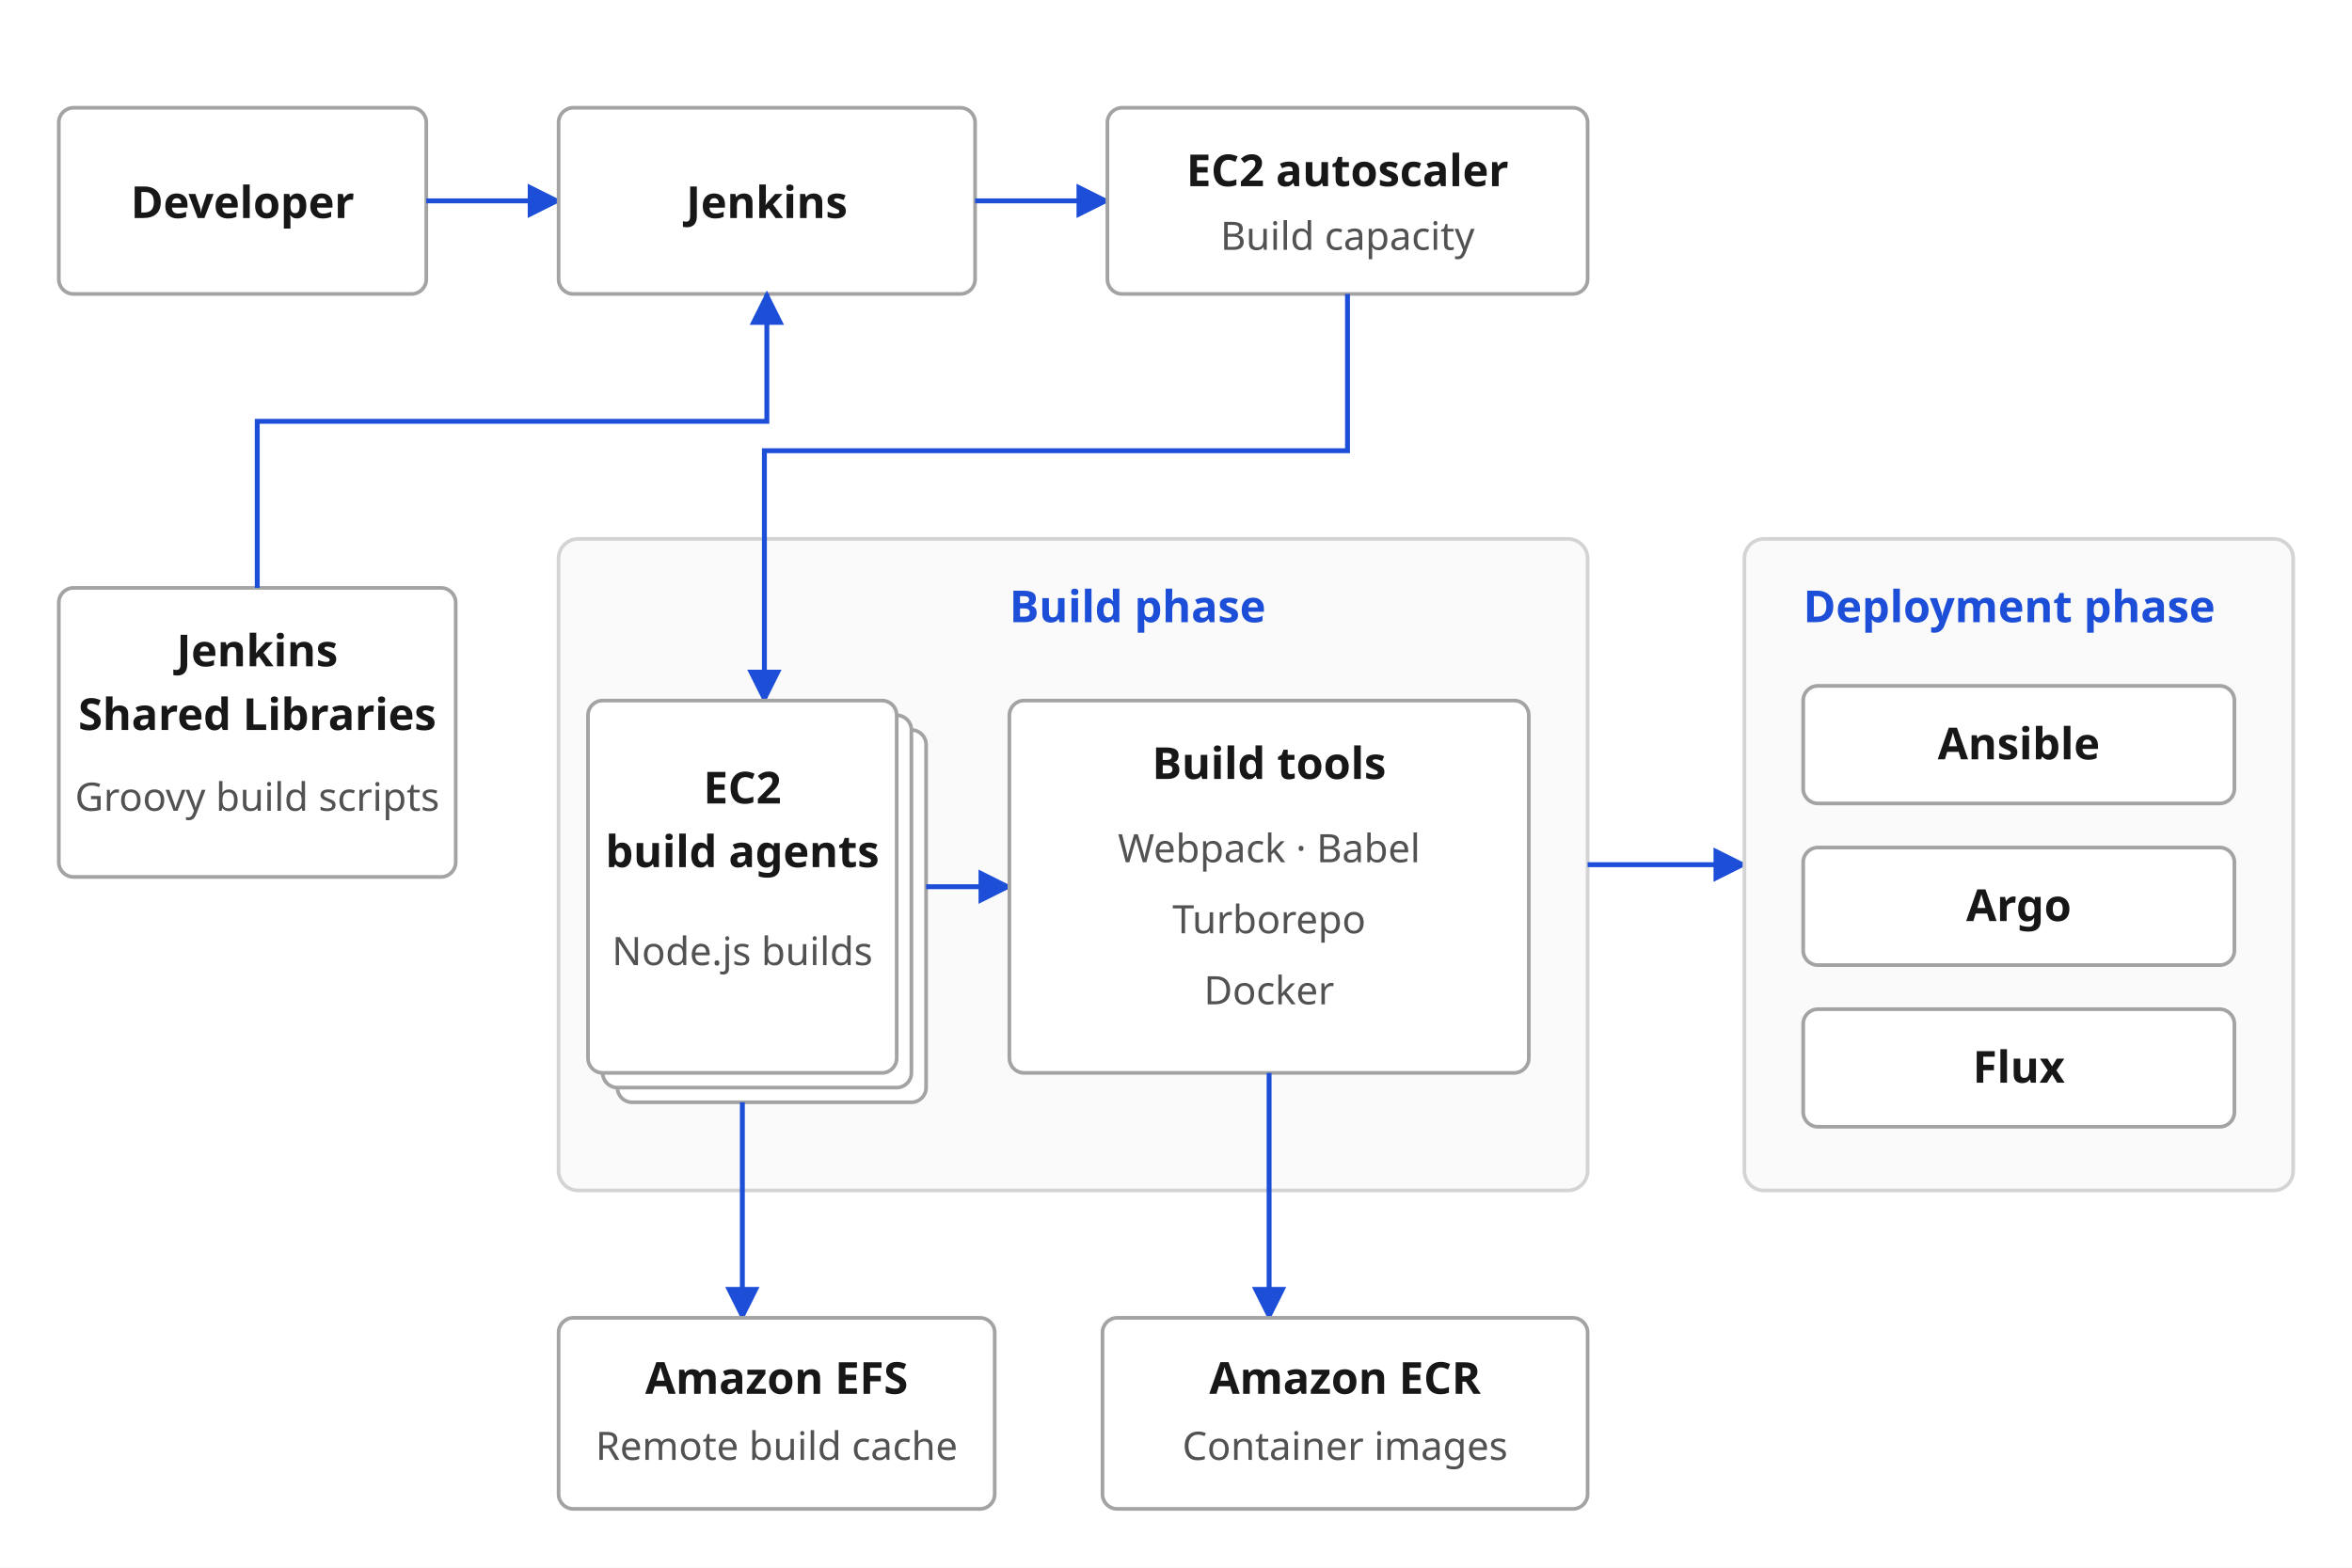
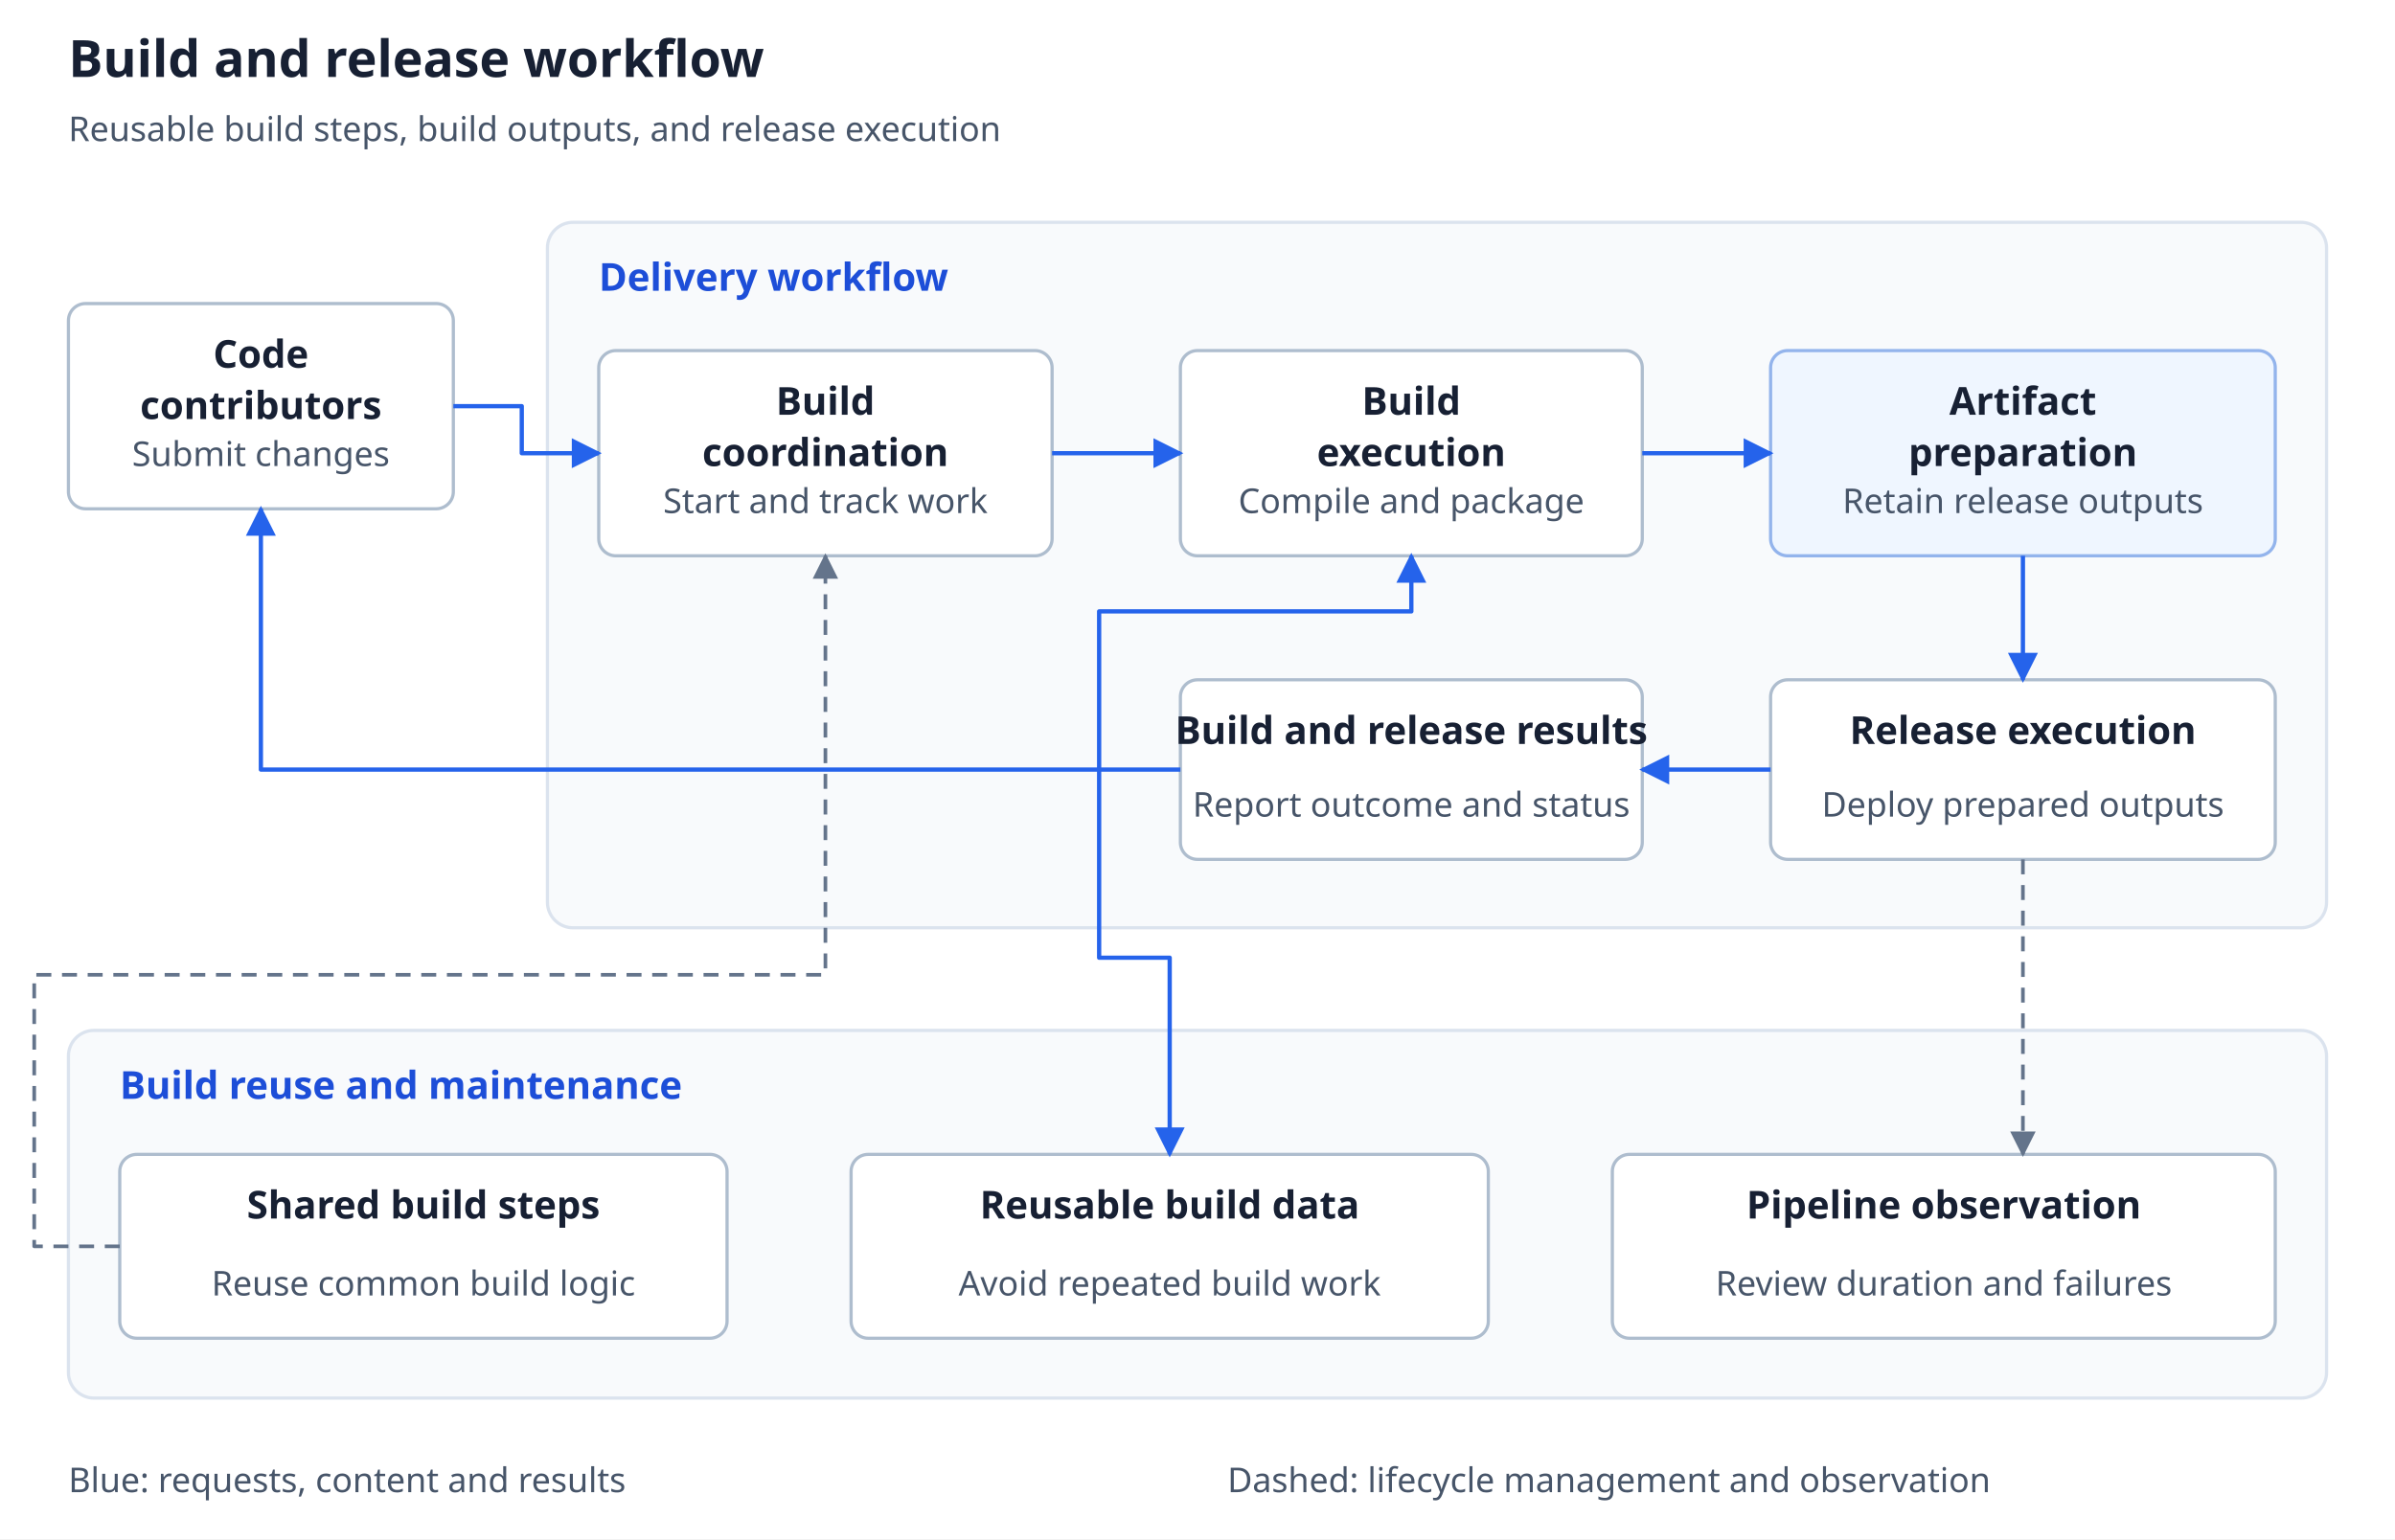
- <svg xmlns="http://www.w3.org/2000/svg" viewBox="0 0 960 640" role="img" aria-labelledby="title desc">
+ <svg xmlns="http://www.w3.org/2000/svg" viewBox="0 0 1120 720" role="img" aria-labelledby="diagram-title diagram-description">
  <defs>
    <marker id="arrow" viewBox="0 0 10 10" refX="9" refY="5" markerWidth="7" markerHeight="7" orient="auto-start-reverse">
-       <path d="M0 0 10 5 0 10Z" fill="#1d4ed8" />
+       <path d="M0 0 10 5 0 10Z" fill="#2563eb" />
+     </marker>
+     <marker id="control-arrow" viewBox="0 0 10 10" refX="9" refY="5" markerWidth="7" markerHeight="7" orient="auto">
+       <path d="M0 0 10 5 0 10Z" fill="#64748b" />
    </marker>
  </defs>
-   <style>text{font-family:Geist,"Segoe UI",system-ui,sans-serif;fill:#171717;font-size:18px}.group{fill:#fafafa;stroke:#d4d4d4;stroke-width:1.5}.node{fill:white;stroke:#a3a3a3;stroke-width:1.5}.label{font-weight:600}.small{font-size:16px;fill:#525252}.heading{font-size:18px;font-weight:600;fill:#1d4ed8}.flow{fill:none;stroke:#1d4ed8;stroke-width:2;marker-end:url(#arrow)}</style>
-   <rect width="960" height="640" fill="white" />
-   <rect class="node" x="24" y="44" width="150" height="76" rx="6" />
-   <text class="label" x="99" y="89" text-anchor="middle">Developer</text>
-   <path class="flow" d="M174 82H228" />
-   <rect class="node" x="228" y="44" width="170" height="76" rx="6" />
-   <text class="label" x="313" y="89" text-anchor="middle">Jenkins</text>
-   <path class="flow" d="M398 82H452" />
-   <rect class="node" x="452" y="44" width="196" height="76" rx="6" />
-   <text class="label" x="550" y="76" text-anchor="middle">EC2 autoscaler</text>
-   <text class="small" x="550" y="102" text-anchor="middle">Build capacity</text>
-   <rect class="node" x="24" y="240" width="162" height="118" rx="6" />
-   <text class="label" x="105" y="272" text-anchor="middle">Jenkins</text>
-   <text class="label" x="105" y="298" text-anchor="middle">Shared Libraries</text>
-   <text class="small" x="105" y="331" text-anchor="middle">Groovy build scripts</text>
-   <path class="flow" d="M105 240V172H313V120" />
-   <rect class="group" x="228" y="220" width="420" height="266" rx="8" />
-   <text class="heading" x="412" y="254">Build phase</text>
-   <path class="flow" d="M550 120V184H312V286" />
-   <rect class="node" x="252" y="298" width="126" height="152" rx="6" />
-   <rect class="node" x="246" y="292" width="126" height="152" rx="6" />
-   <rect class="node" x="240" y="286" width="126" height="152" rx="6" />
-   <text class="label" x="303" y="328" text-anchor="middle">EC2</text>
-   <text class="label" x="303" y="354" text-anchor="middle">build agents</text>
-   <text class="small" x="303" y="394" text-anchor="middle">Node.js builds</text>
-   <path class="flow" d="M378 362H412" />
-   <rect class="node" x="412" y="286" width="212" height="152" rx="6" />
-   <text class="label" x="518" y="318" text-anchor="middle">Build tools</text>
-   <text class="small" x="518" y="352" text-anchor="middle">Webpack · Babel</text>
-   <text class="small" x="518" y="381" text-anchor="middle">Turborepo</text>
-   <text class="small" x="518" y="410" text-anchor="middle">Docker</text>
-   <path class="flow" d="M648 353H712" />
-   <rect class="group" x="712" y="220" width="224" height="266" rx="8" />
-   <text class="heading" x="736" y="254">Deployment phase</text>
-   <rect class="node" x="736" y="280" width="176" height="48" rx="6" />
-   <text class="label" x="824" y="310" text-anchor="middle">Ansible</text>
-   <rect class="node" x="736" y="346" width="176" height="48" rx="6" />
-   <text class="label" x="824" y="376" text-anchor="middle">Argo</text>
-   <rect class="node" x="736" y="412" width="176" height="48" rx="6" />
-   <text class="label" x="824" y="442" text-anchor="middle">Flux</text>
-   <path class="flow" d="M303 450V538" />
-   <path class="flow" d="M518 438V538" />
-   <rect class="node" x="228" y="538" width="178" height="78" rx="6" />
-   <text class="label" x="317" y="569" text-anchor="middle">Amazon EFS</text>
-   <text class="small" x="317" y="596" text-anchor="middle">Remote build cache</text>
-   <rect class="node" x="450" y="538" width="198" height="78" rx="6" />
-   <text class="label" x="549" y="569" text-anchor="middle">Amazon ECR</text>
-   <text class="small" x="549" y="596" text-anchor="middle">Container images</text>
+   <style>text{font-family:Geist,'Segoe UI',system-ui,sans-serif;fill:#172033}.title{font-size:24px;font-weight:600}.group-label{font-size:18px;font-weight:600;fill:#1d4ed8}.label{font-size:18px;font-weight:600}.body{font-size:18px}.small{font-size:16px;fill:#475569}.group{fill:#f8fafc;stroke:#dbe3ee;stroke-width:1.5}.node{fill:white;stroke:#aebdce;stroke-width:1.5}.accent-node{fill:#eff6ff;stroke:#93b4ec;stroke-width:1.5}.flow{fill:none;stroke:#2563eb;stroke-width:2;stroke-linejoin:round}.control{fill:none;stroke:#64748b;stroke-width:1.7;stroke-dasharray:7 5;stroke-linejoin:round}</style>
+   <rect width="1120" height="720" fill="white" />
+   <text x="32" y="36" class="title" text-anchor="start">Build and release workflow</text>
+   <text x="32" y="66" class="small" text-anchor="start">Reusable build steps, build outputs, and release execution</text>
+   <rect x="32" y="142" width="180" height="96" rx="8" class="node" />
+   <text x="122" y="172" class="label" text-anchor="middle">Code</text>
+   <text x="122" y="196" class="label" text-anchor="middle">contributors</text>
+   <text x="122" y="218" class="small" text-anchor="middle">Submit changes</text>
+   <rect x="256" y="104" width="832" height="330" rx="12" class="group" />
+   <text x="280" y="136" class="group-label" text-anchor="start">Delivery workflow</text>
+   <rect x="280" y="164" width="212" height="96" rx="8" class="node" />
+   <text x="386" y="194" class="label" text-anchor="middle">Build</text>
+   <text x="386" y="218" class="label" text-anchor="middle">coordination</text>
+   <text x="386" y="240" class="small" text-anchor="middle">Start and track work</text>
+   <rect x="552" y="164" width="216" height="96" rx="8" class="node" />
+   <text x="660" y="194" class="label" text-anchor="middle">Build</text>
+   <text x="660" y="218" class="label" text-anchor="middle">execution</text>
+   <text x="660" y="240" class="small" text-anchor="middle">Compile and package</text>
+   <rect x="828" y="164" width="236" height="96" rx="8" class="accent-node" />
+   <text x="946" y="194" class="label" text-anchor="middle">Artifact</text>
+   <text x="946" y="218" class="label" text-anchor="middle">preparation</text>
+   <text x="946" y="240" class="small" text-anchor="middle">Retain release outputs</text>
+   <path d="M212 190H244V212H280" class="flow" marker-end="url(#arrow)" />
+   <path d="M492 212H552" class="flow" marker-end="url(#arrow)" />
+   <path d="M768 212H828" class="flow" marker-end="url(#arrow)" />
+   <rect x="828" y="318" width="236" height="84" rx="8" class="node" />
+   <text x="946" y="348" class="label" text-anchor="middle">Release execution</text>
+   <text x="946" y="382" class="small" text-anchor="middle">Deploy prepared outputs</text>
+   <rect x="552" y="318" width="216" height="84" rx="8" class="node" />
+   <text x="660" y="348" class="label" text-anchor="middle">Build and release results</text>
+   <text x="660" y="382" class="small" text-anchor="middle">Report outcome and status</text>
+   <path d="M946 260V318" class="flow" marker-end="url(#arrow)" />
+   <path d="M828 360H768" class="flow" marker-end="url(#arrow)" />
+   <path d="M552 360H122V238" class="flow" marker-end="url(#arrow)" />
+   <rect x="32" y="482" width="1056" height="172" rx="12" class="group" />
+   <text x="56" y="514" class="group-label" text-anchor="start">Build reuse and maintenance</text>
+   <rect x="56" y="540" width="284" height="86" rx="8" class="node" />
+   <text x="198" y="570" class="label" text-anchor="middle">Shared build steps</text>
+   <text x="198" y="606" class="small" text-anchor="middle">Reuse common build logic</text>
+   <rect x="398" y="540" width="298" height="86" rx="8" class="node" />
+   <text x="547" y="570" class="label" text-anchor="middle">Reusable build data</text>
+   <text x="547" y="606" class="small" text-anchor="middle">Avoid repeated build work</text>
+   <rect x="754" y="540" width="310" height="86" rx="8" class="node" />
+   <text x="909" y="570" class="label" text-anchor="middle">Pipeline observation</text>
+   <text x="909" y="606" class="small" text-anchor="middle">Review duration and failures</text>
+   <path d="M56 583H16V456H386V260" class="control" marker-end="url(#control-arrow)" />
+   <path d="M547 540V448H514V286H660V260" class="flow" marker-end="url(#arrow)" marker-start="url(#arrow)" />
+   <path d="M946 402V540" class="control" marker-end="url(#control-arrow)" />
+   <text x="32" y="698" class="small" text-anchor="start">Blue: requests, content and results</text>
+   <text x="574" y="698" class="small" text-anchor="start">Dashed: lifecycle management and observation</text>
</svg>
